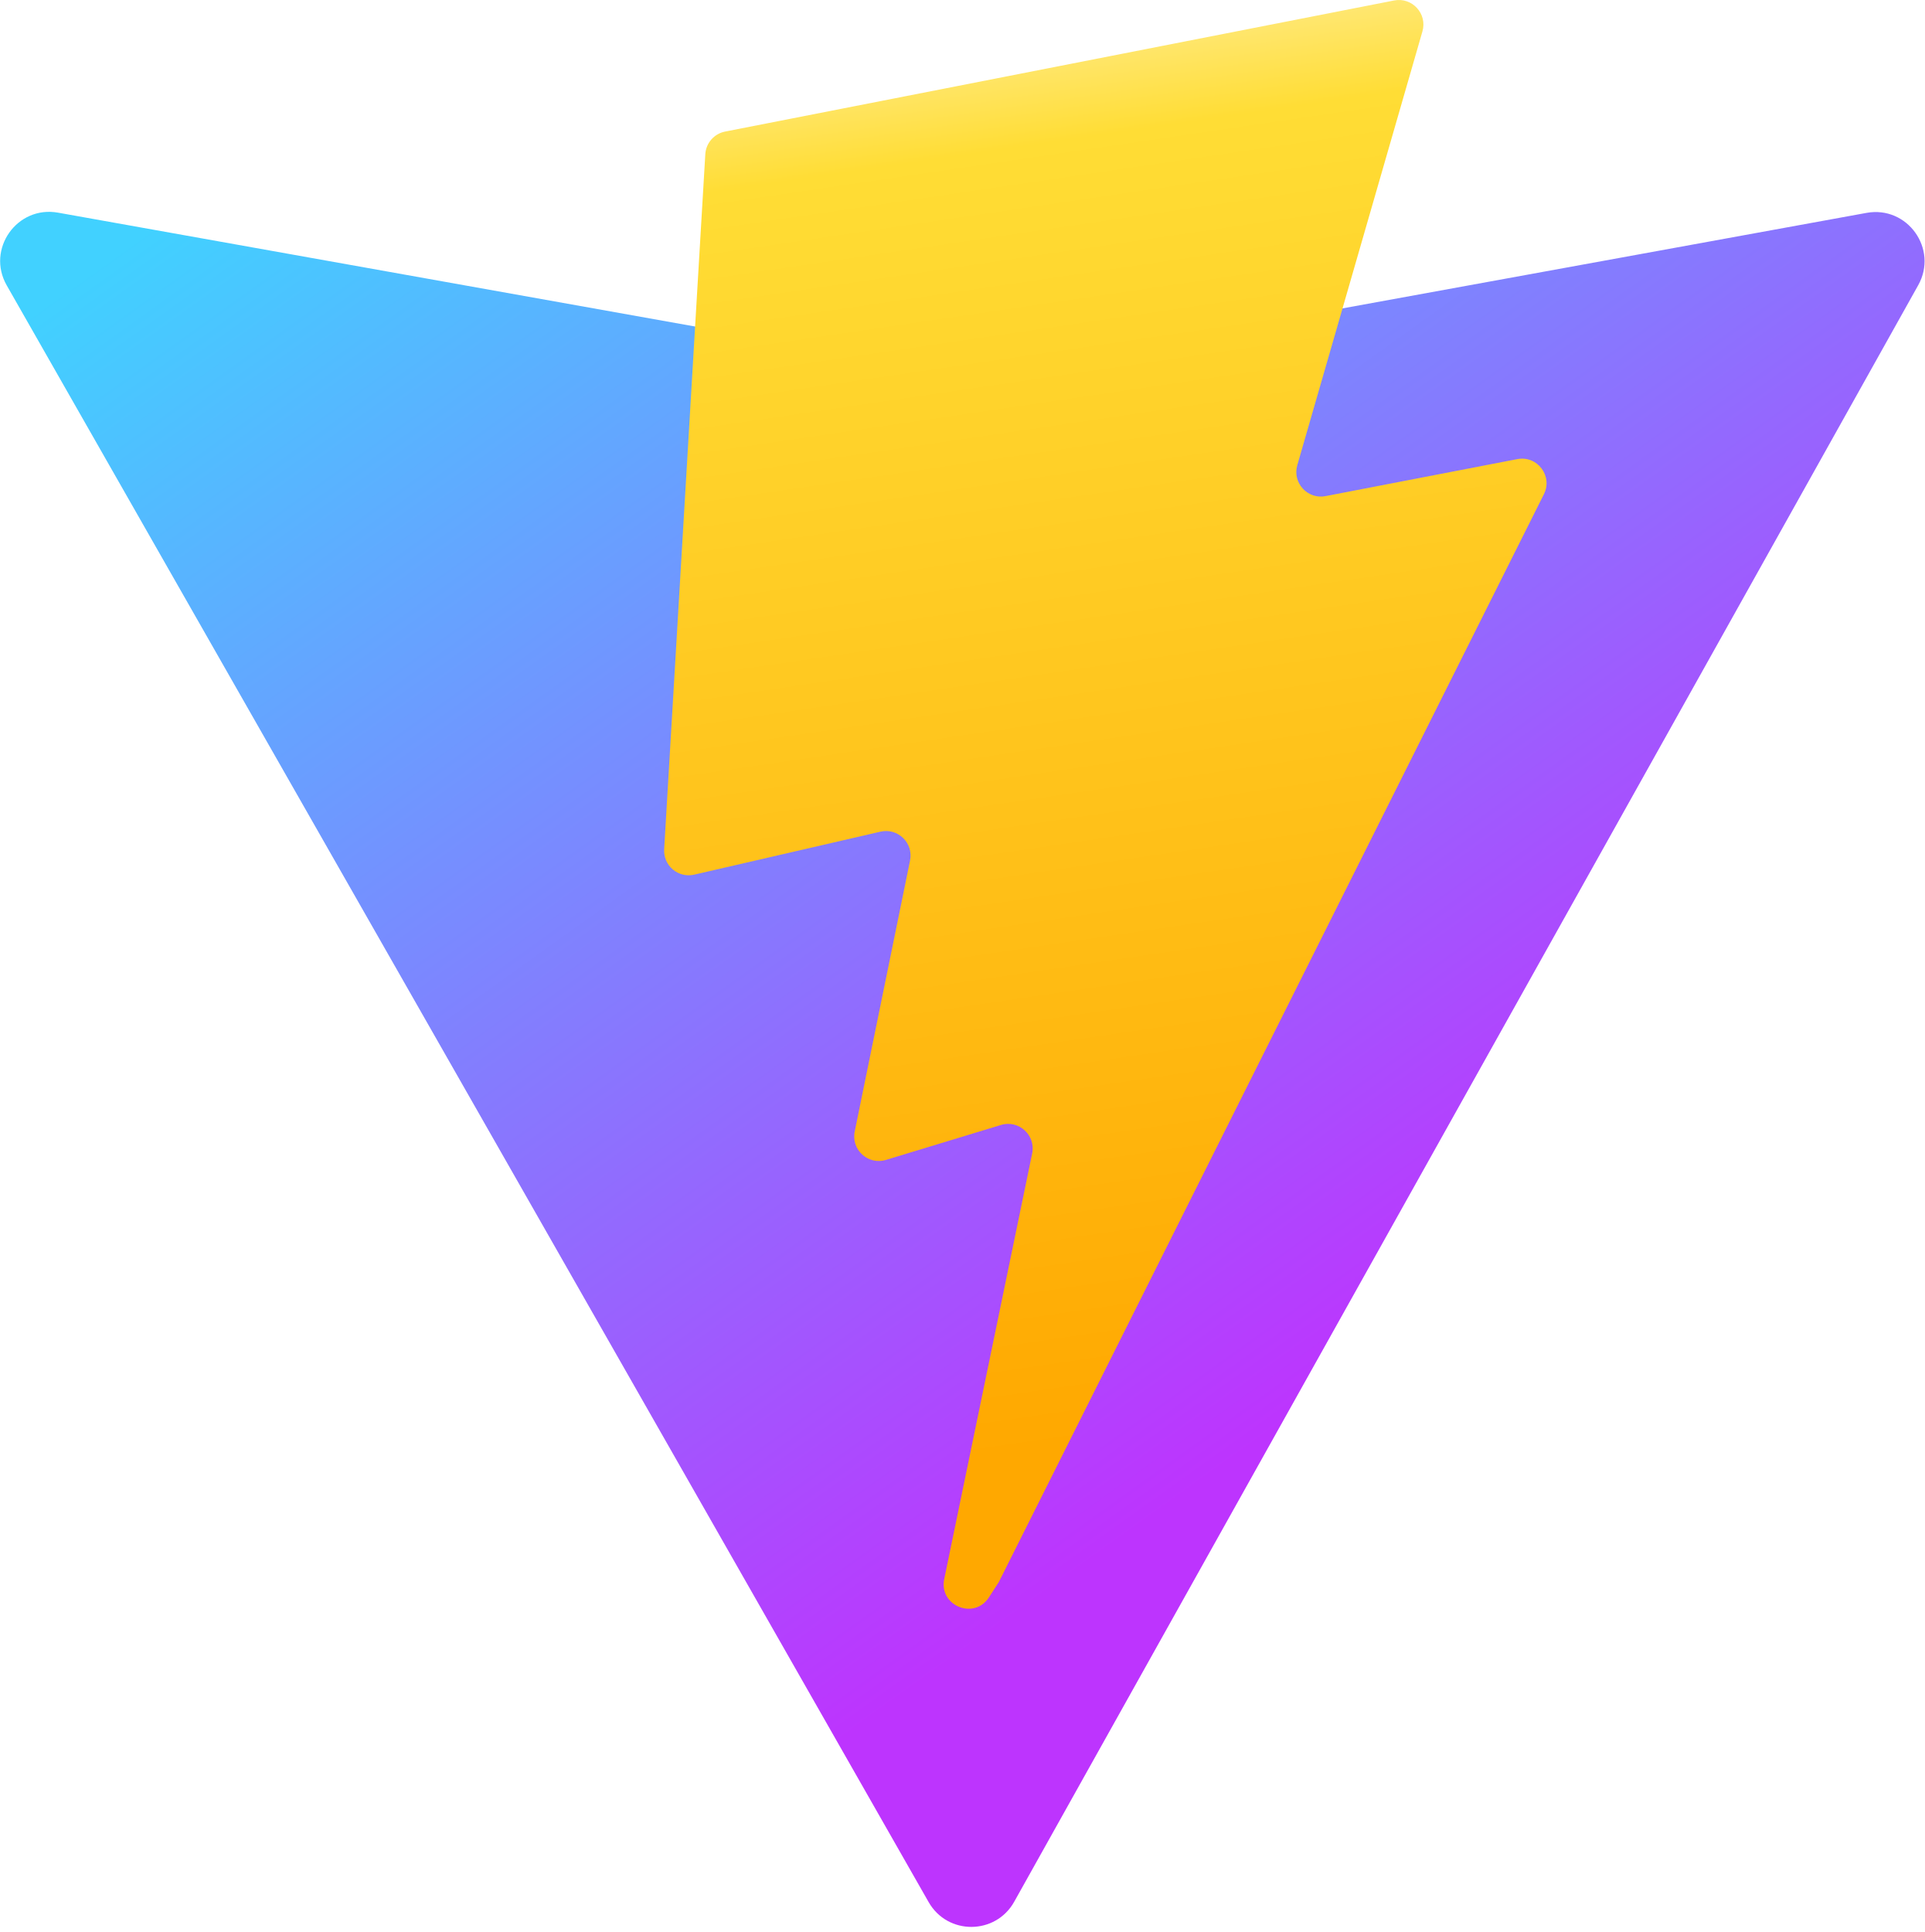
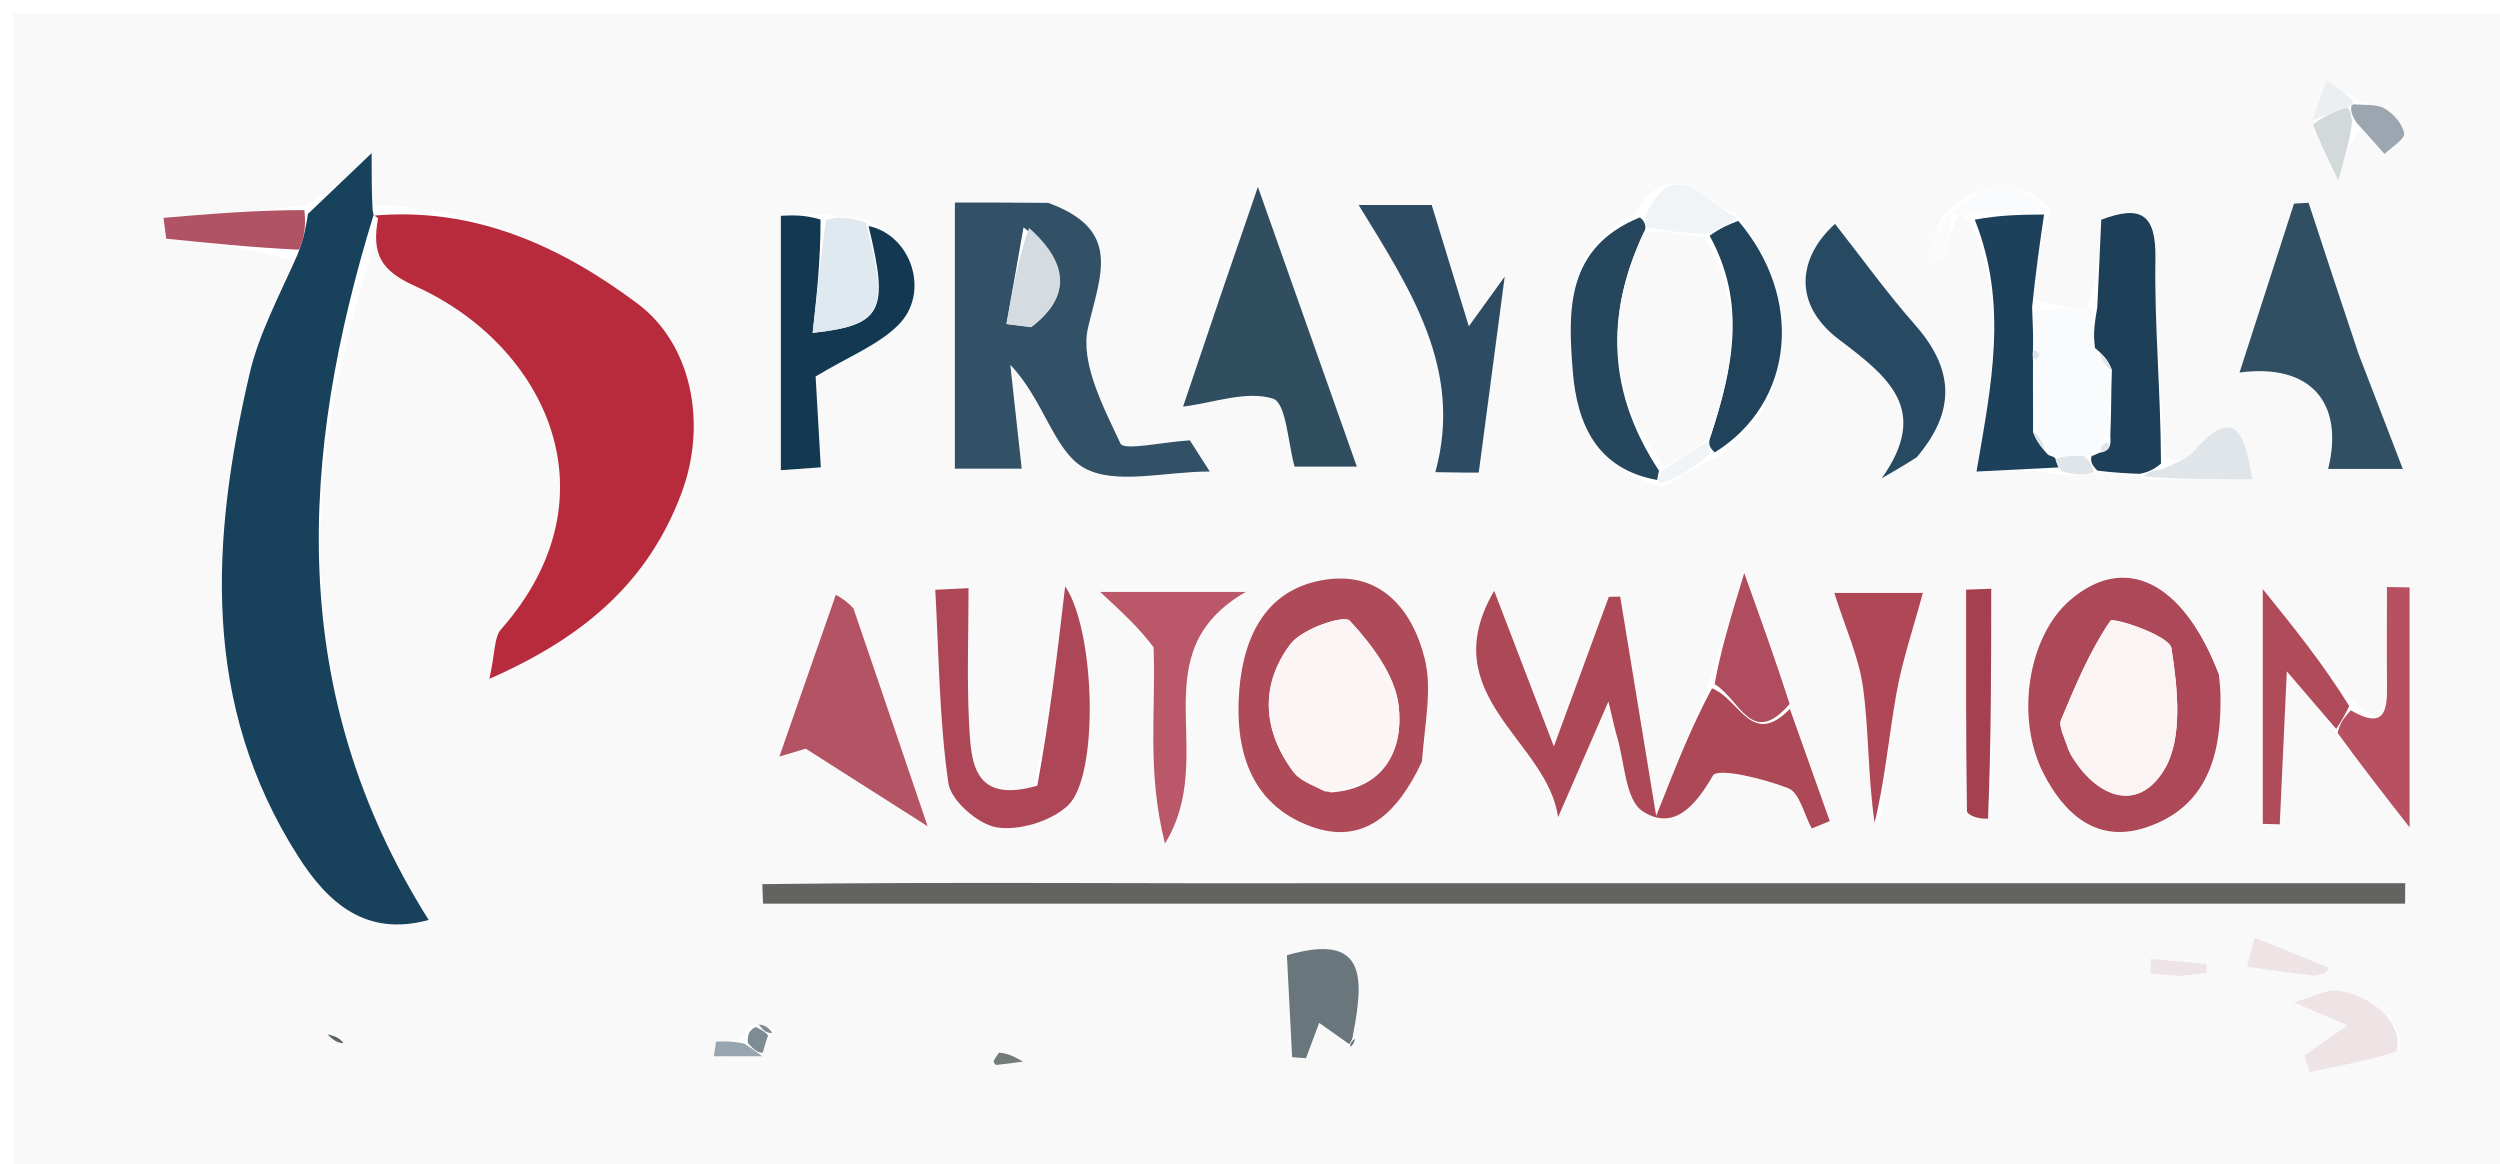
- <svg xmlns="http://www.w3.org/2000/svg" aria-hidden="true" role="img" class="iconify iconify--logos" width="31.88" height="32" preserveAspectRatio="xMidYMid meet" viewBox="0 0 256 257">
-   <defs>
-     <linearGradient id="IconifyId1813088fe1fbc01fb466" x1="-.828%" x2="57.636%" y1="7.652%" y2="78.411%">
-       <stop offset="0%" stop-color="#41D1FF" />
-       <stop offset="100%" stop-color="#BD34FE" />
-     </linearGradient>
-     <linearGradient id="IconifyId1813088fe1fbc01fb467" x1="43.376%" x2="50.316%" y1="2.242%" y2="89.03%">
-       <stop offset="0%" stop-color="#FFEA83" />
-       <stop offset="8.333%" stop-color="#FFDD35" />
-       <stop offset="100%" stop-color="#FFA800" />
-     </linearGradient>
-   </defs>
-   <path fill="url(#IconifyId1813088fe1fbc01fb466)" d="M255.153 37.938L134.897 252.976c-2.483 4.44-8.862 4.466-11.382.048L.875 37.958c-2.746-4.814 1.371-10.646 6.827-9.67l120.385 21.517a6.537 6.537 0 0 0 2.322-.004l117.867-21.483c5.438-.991 9.574 4.796 6.877 9.62Z" />
-   <path fill="url(#IconifyId1813088fe1fbc01fb467)" d="M185.432.063L96.44 17.501a3.268 3.268 0 0 0-2.634 3.014l-5.474 92.456a3.268 3.268 0 0 0 3.997 3.378l24.777-5.718c2.318-.535 4.413 1.507 3.936 3.838l-7.361 36.047c-.495 2.426 1.782 4.5 4.151 3.78l15.304-4.649c2.372-.72 4.652 1.36 4.15 3.788l-11.698 56.621c-.732 3.542 3.979 5.473 5.943 2.437l1.313-2.028l72.516-144.72c1.215-2.423-.88-5.186-3.54-4.672l-25.505 4.922c-2.396.462-4.435-1.77-3.759-4.114l16.646-57.705c.677-2.35-1.37-4.583-3.769-4.113Z" />
+ <svg xmlns="http://www.w3.org/2000/svg" version="1.1" id="Layer_1" x="0px" y="0px" width="100%" viewBox="0 0 187 87" enable-background="new 0 0 187 87" xml:space="preserve">
+   <path fill="#FAF9FA" opacity="1" stroke="none" d=" M148,88   C98.667,88 49.833,88 1,88   C1,59 1,30 1,1   C63.333,1 125.667,1 188,1   C188,30 188,59 188,88   C174.833,88 161.667,88 148,88  M56.107,76.71   C56.003,77.062 55.899,77.415 55.261,77.833   C54.694,77.861 54.127,77.889 53.559,77.916   C53.505,78.28 53.451,78.643 53.397,79.007   C54.602,79.007 55.807,79.007 57.101,78.471   C57.219,78.129 57.337,77.787 58.068,77.103   C57.559,76.856 57.049,76.609 56.107,76.71  M173.051,9.657   C173.514,10.614 173.977,11.571 174.905,13.487   C175.472,11.493 175.761,10.476 176.649,9.574   C177.22,10.223 177.791,10.871 178.363,11.52   C178.89,11.001 179.902,10.404 179.833,9.982   C179.72,9.28 179.028,8.484 178.364,8.114   C177.719,7.754 176.804,7.881 175.938,7.206   C175.292,6.807 174.645,6.408 173.998,6.009   C173.654,7.005 173.31,8.001 173.051,9.657  M146.581,16.029   C146.772,16.04 146.962,16.051 147.453,16.779   C150.24,22.786 148.941,28.835 147.844,35.272   C149.763,35.175 151.869,35.07 154.486,35.542   C155.236,35.546 155.986,35.55 157.25,35.323   C158.183,35.363 159.116,35.404 160.704,35.855   C163.234,35.855 165.764,35.855 168.479,35.855   C167.903,32.35 167.153,30.271 164.087,33.768   C163.593,34.331 162.775,34.61 161.868,34.213   C161.626,29.264 161.142,24.311 161.226,19.367   C161.284,15.911 160.066,15.349 157.174,16.433   C157.07,18.713 156.973,20.856 156.088,23   C154.774,23 153.46,23 151.991,22.198   C152.293,20.147 152.595,18.096 153.401,15.593   C150.848,13.197 148.508,13.323 145.311,16.124   C144.93,17.141 144.548,18.159 144.166,19.176   C144.614,19.274 145.062,19.371 145.51,19.468   C145.676,18.315 145.843,17.162 146.581,16.029  M101.097,78.497   C101.224,78.184 101.351,77.87 101.25,76.845   C102.055,72.983 102.126,69.75 96.26,71.451   C96.388,73.96 96.519,76.518 96.65,79.077   C96.996,79.102 97.342,79.128 97.688,79.153   C98.011,78.291 98.333,77.429 98.676,76.513   C99.589,77.159 100.251,77.628 101.097,78.497  M128.681,34.068   C134.303,30.075 134.903,22.222 129.908,16.002   C127.594,15.375 125.251,11.177 122.25,15.99   C117.109,18.524 117.272,23.241 117.649,27.824   C117.971,31.728 119.446,35.097 124.344,36.436   C125.545,35.705 126.746,34.975 128.681,34.068  M64.552,16.364   C63.659,16.261 62.767,16.157 61.082,16.009   C60.163,16.054 59.243,16.099 58.409,16.14   C58.409,22.67 58.409,28.783 58.409,35.169   C59.525,35.089 60.715,35.005 61.397,34.956   C61.239,32.194 61.102,29.791 61.008,28.16   C63.495,26.658 65.67,25.822 67.184,24.319   C69.621,21.901 68.168,17.568 64.552,16.364  M174.963,55.132   C176.615,57.248 178.267,59.364 180.238,61.888   C180.238,55.277 180.238,49.607 180.238,43.938   C179.673,43.928 179.108,43.919 178.543,43.909   C178.543,46.422 178.525,48.936 178.549,51.449   C178.567,53.309 178.247,54.536 175.904,52.288   C173.736,49.606 171.567,46.924 169.255,44.063   C169.255,50.26 169.255,55.942 169.255,61.624   C169.679,61.636 170.103,61.649 170.526,61.661   C170.684,58.249 170.841,54.837 171.054,50.217   C172.835,52.296 173.79,53.41 174.963,55.132  M127.601,51.613   C126.518,54.355 125.436,57.098 123.882,61.033   C122.816,54.529 122.004,49.577 121.191,44.625   C120.908,44.631 120.624,44.637 120.34,44.644   C119.092,48.039 117.845,51.434 116.229,55.832   C114.491,51.302 113.208,47.954 111.766,44.194   C107.161,52.054 115.776,55.398 116.543,61.133   C117.67,58.54 118.798,55.948 120.31,52.472   C120.707,54.113 120.797,54.586 120.937,55.044   C121.532,56.993 121.56,59.835 122.873,60.684   C125.159,62.162 126.787,60.34 128.125,58.013   C128.477,57.401 131.94,58.242 133.76,58.959   C134.609,59.293 134.947,60.925 135.517,61.968   C135.967,61.785 136.417,61.602 136.866,61.419   C135.872,58.622 134.879,55.825 133.849,52.286   C132.871,49.56 131.892,46.834 130.469,42.868   C129.39,46.408 128.691,48.703 127.601,51.613  M21.873,19.545   C20.788,22.33 19.351,25.033 18.679,27.915   C15.781,40.35 15.015,52.665 22.317,64.08   C24.537,67.55 27.372,70.095 32.065,68.813   C21.309,51.73 22.415,34.067 28.615,16.573   C27.78,19.019 28.501,20.254 31.049,21.401   C40.774,25.777 46.275,37.098 37.475,47.077   C36.955,47.667 37.045,48.794 36.607,50.777   C43.832,47.608 48.549,43.416 50.99,36.848   C52.911,31.68 51.747,25.749 47.691,22.712   C41.884,18.366 35.436,15.459 27.798,15.337   C27.798,14.248 27.798,13.159 27.798,11.454   C25.725,13.433 24.378,14.718 22.494,15.426   C19.072,15.716 15.651,16.005 12.23,16.294   C12.298,16.814 12.366,17.334 12.435,17.854   C15.661,18.183 18.888,18.513 21.873,19.545  M99.5,66.061   C85.341,66.109 71.175,65.951 57.021,66.134   C57.039,66.62 57.057,67.106 57.074,67.592   C98.017,67.592 138.96,67.592 179.902,67.592   C179.906,67.082 179.909,66.572 179.913,66.062   C153.442,66.062 126.971,66.062 99.5,66.061  M77.99,15.147   C75.53,15.147 73.07,15.147 71.424,15.147   C71.424,21.978 71.424,28.531 71.424,35.057   C73.017,35.057 75.062,35.057 76.423,35.057   C76.122,32.313 75.847,29.802 75.571,27.291   C78.056,29.881 78.817,33.675 81.036,34.968   C83.357,36.321 87.079,35.27 90.493,35.27   C89.685,34.007 89.133,33.143 89.001,32.937   C86.94,33.065 84.072,33.732 83.813,33.177   C82.533,30.446 80.778,27.119 81.385,24.513   C82.317,20.511 83.952,17.196 77.99,15.147  M106.514,56.584   C106.572,54.138 107.138,51.567 106.571,49.276   C105.687,45.7 103.361,42.754 99.201,43.349   C94.754,43.985 93.031,47.529 92.699,51.602   C92.34,56.01 93.47,60.116 98.003,61.801   C102.008,63.29 104.557,60.834 106.514,56.584  M91.138,22.561   C90.222,25.28 89.306,28 88.493,30.417   C90.816,30.122 93.257,29.201 95.216,29.817   C96.215,30.13 96.347,33.201 96.835,34.9   C98.377,34.9 100.218,34.9 101.492,34.9   C99.119,28.192 96.818,21.686 94.092,13.98   C92.888,17.497 92.147,19.664 91.138,22.561  M165.916,50.045   C163.278,43.432 158.931,41.398 154.863,44.873   C151.701,47.575 150.724,53.664 152.842,57.828   C154.424,60.938 156.866,63.075 160.459,61.913   C165.186,60.383 166.194,56.332 166.089,51.866   C166.082,51.533 166.048,51.201 165.916,50.045  M176.266,26.089   C175.071,22.449 173.877,18.809 172.683,15.169   C172.319,15.19 171.956,15.21 171.592,15.23   C170.261,19.357 168.931,23.483 167.517,27.866   C172.869,27.156 175.362,30.159 174.146,35.075   C176.068,35.075 177.975,35.075 179.73,35.075   C178.628,32.2 177.595,29.51 176.266,26.089  M77.224,59.022   C72.75,60.165 72.631,56.955 72.486,54.084   C72.317,50.729 72.447,47.358 72.447,43.995   C71.617,44.035 70.788,44.075 69.958,44.115   C70.23,48.942 70.251,53.806 70.937,58.574   C71.127,59.892 73.183,61.683 74.587,61.893   C76.268,62.145 78.627,61.425 79.877,60.254   C82.239,58.042 81.931,47.169 79.674,43.857   C79.082,48.916 78.52,53.714 77.224,59.022  M107.641,35.353   C108.955,35.353 110.269,35.353 110.61,35.353   C111.278,30.313 111.881,25.76 112.553,20.684   C111.655,21.931 111.016,22.817 109.868,24.408   C108.778,20.844 107.96,18.172 107.092,15.336   C105.835,15.336 103.887,15.336 101.629,15.336   C105.484,21.62 109.478,27.622 107.641,35.353  M143.641,33.981   C146.43,30.621 146.048,27.474 143.229,24.278   C141.113,21.878 139.239,19.263 137.259,16.746   C134.499,19.242 134.056,22.743 137.543,25.385   C141.248,28.191 144.4,30.636 140.756,35.775   C141.534,35.328 142.312,34.881 143.641,33.981  M63.711,45.172   C63.314,44.944 62.917,44.717 62.52,44.489   C61.113,48.522 59.706,52.554 58.299,56.587   C58.955,56.391 59.611,56.196 60.267,56   C63.082,57.793 65.898,59.585 69.387,61.807   C67.506,56.268 65.737,51.058 63.711,45.172  M86.302,48.861   C86.483,53.165 85.759,57.587 87.138,63.098   C91.248,56.444 85.16,48.931 93.177,44.277   C89.119,44.277 86.061,44.277 82.293,44.277   C84.099,45.953 85.18,46.955 86.302,48.861  M140.578,61.722   C140.99,58.428 141.274,55.112 141.856,51.849   C142.294,49.396 143.113,47.012 143.829,44.35   C141.993,44.35 139.06,44.35 137.206,44.35   C138.02,46.939 139.044,49.141 139.356,51.44   C139.798,54.704 139.716,58.039 140.578,61.722  M148.944,60.864   C148.944,55.255 148.944,49.646 148.944,44.037   C148.318,44.06 147.693,44.083 147.067,44.106   C147.067,49.621 147.044,55.136 147.127,60.65   C147.132,60.975 148,61.288 148.944,60.864  M179.484,78.396   C179.827,76.659 177.626,74.496 174.835,74.086   C174.063,73.972 173.195,74.507 171.562,74.978   C173.377,75.756 174.31,76.155 175.578,76.698   C174.26,77.622 173.311,78.287 172.361,78.953   C172.493,79.366 172.626,79.779 172.758,80.192   C174.836,79.774 176.914,79.357 179.484,78.396  M173.528,72.964   C173.678,72.892 173.85,72.846 173.971,72.741   C174.07,72.654 174.108,72.497 174.173,72.37   C172.333,71.624 170.493,70.878 168.652,70.132   C168.46,70.86 168.267,71.587 168.075,72.314   C169.649,72.543 171.223,72.772 173.528,72.964  M163.351,73.005   C163.926,72.925 164.502,72.844 165.077,72.764   C165.065,72.543 165.053,72.322 165.041,72.101   C163.652,71.975 162.263,71.849 160.875,71.723   C160.868,72.085 160.862,72.447 160.855,72.809   C161.475,72.875 162.094,72.94 163.351,73.005  M74.538,78.992   C74.461,79.13 74.348,79.262 74.322,79.41   C74.31,79.482 74.468,79.663 74.535,79.657   C75.2,79.591 75.863,79.496 76.526,79.409   C75.984,79.1 75.443,78.79 74.538,78.992  M25.859,77.701   C25.4,77.589 24.941,77.476 24.482,77.364   C24.826,77.693 25.17,78.023 25.859,77.701  z" />
+   <path fill="#18415B" opacity="1" stroke="none" d=" M23.032,16.003   C24.378,14.718 25.725,13.433 27.798,11.454   C27.798,13.159 27.798,14.248 27.872,15.731   C27.946,16.126 27.949,16.062 27.949,16.062   C22.415,34.067 21.309,51.73 32.065,68.813   C27.372,70.095 24.537,67.55 22.317,64.08   C15.015,52.665 15.781,40.35 18.679,27.915   C19.351,25.033 20.788,22.33 22.262,19.03   C22.778,17.678 22.905,16.84 23.032,16.003  z" />
+   <path fill="#B82B3D" opacity="1" stroke="none" d=" M27.915,16.131   C35.436,15.459 41.884,18.366 47.691,22.712   C51.747,25.749 52.911,31.68 50.99,36.848   C48.549,43.416 43.832,47.608 36.607,50.777   C37.045,48.794 36.955,47.667 37.475,47.077   C46.275,37.098 40.774,25.777 31.049,21.401   C28.501,20.254 27.78,19.019 28.282,16.318   C27.949,16.062 27.946,16.126 27.915,16.131  z" />
+   <path fill="#636462" opacity="1" stroke="none" d=" M100,66.061   C126.971,66.062 153.442,66.062 179.913,66.062   C179.909,66.572 179.906,67.082 179.902,67.592   C138.96,67.592 98.017,67.592 57.074,67.592   C57.057,67.106 57.039,66.62 57.021,66.134   C71.175,65.951 85.341,66.109 100,66.061  z" />
+   <path fill="#325167" opacity="1" stroke="none" d=" M78.402,15.173   C83.952,17.196 82.317,20.511 81.385,24.513   C80.778,27.119 82.533,30.446 83.813,33.177   C84.072,33.732 86.94,33.065 89.001,32.937   C89.133,33.143 89.685,34.007 90.493,35.27   C87.079,35.27 83.357,36.321 81.036,34.968   C78.817,33.675 78.056,29.881 75.571,27.291   C75.847,29.802 76.122,32.313 76.423,35.057   C75.062,35.057 73.017,35.057 71.424,35.057   C71.424,28.531 71.424,21.978 71.424,15.147   C73.07,15.147 75.53,15.147 78.402,15.173  M76.561,17.003   C76.135,19.414 75.71,21.825 75.284,24.236   C75.9,24.313 76.516,24.391 77.131,24.469   C79.937,22.326 80.157,19.884 76.561,17.003  z" />
+   <path fill="#AD4857" opacity="1" stroke="none" d=" M133.885,53.027   C134.879,55.825 135.872,58.622 136.866,61.419   C136.417,61.602 135.967,61.785 135.517,61.968   C134.947,60.925 134.609,59.293 133.76,58.959   C131.94,58.242 128.477,57.401 128.125,58.013   C126.787,60.34 125.159,62.162 122.873,60.684   C121.56,59.835 121.532,56.993 120.937,55.044   C120.797,54.586 120.707,54.113 120.31,52.472   C118.798,55.948 117.67,58.54 116.543,61.133   C115.776,55.398 107.161,52.054 111.766,44.194   C113.208,47.954 114.491,51.302 116.229,55.832   C117.845,51.434 119.092,48.039 120.34,44.644   C120.624,44.637 120.908,44.631 121.191,44.625   C122.004,49.577 122.816,54.529 123.882,61.033   C125.436,57.098 126.518,54.355 128.059,51.483   C130.174,52.334 131.005,55.964 133.885,53.027  z" />
+   <path fill="#AF4A59" opacity="1" stroke="none" d=" M106.363,56.961   C104.557,60.834 102.008,63.29 98.003,61.801   C93.47,60.116 92.34,56.01 92.699,51.602   C93.031,47.529 94.754,43.985 99.201,43.349   C103.361,42.754 105.687,45.7 106.571,49.276   C107.138,51.567 106.572,54.138 106.363,56.961  M99.528,59.276   C103.623,59.006 104.994,56.014 104.62,52.797   C104.356,50.517 102.607,48.204 100.958,46.428   C100.533,45.97 97.393,47.032 96.53,48.174   C94.233,51.216 94.428,54.644 96.762,57.755   C97.22,58.366 98.061,58.69 99.528,59.276  z" />
+   <path fill="#314D60" opacity="1" stroke="none" d=" M91.271,22.195   C92.147,19.664 92.888,17.497 94.092,13.98   C96.818,21.686 99.119,28.192 101.492,34.9   C100.218,34.9 98.377,34.9 96.835,34.9   C96.347,33.201 96.215,30.13 95.216,29.817   C93.257,29.201 90.816,30.122 88.493,30.417   C89.306,28 90.222,25.28 91.271,22.195  z" />
+   <path fill="#AC4857" opacity="1" stroke="none" d=" M165.971,50.457   C166.048,51.201 166.082,51.533 166.089,51.866   C166.194,56.332 165.186,60.383 160.459,61.913   C156.866,63.075 154.424,60.938 152.842,57.828   C150.724,53.664 151.701,47.575 154.863,44.873   C158.931,41.398 163.278,43.432 165.971,50.457  M154.893,56.46   C156.805,59.68 159.885,60.838 161.874,57.593   C163.304,55.26 162.888,51.483 162.424,48.485   C162.276,47.533 158.053,46.148 157.856,46.437   C156.314,48.694 155.24,51.286 154.17,53.837   C153.963,54.332 154.401,55.098 154.893,56.46  z" />
+   <path fill="#314F63" opacity="1" stroke="none" d=" M176.414,26.455   C177.595,29.51 178.628,32.2 179.73,35.075   C177.975,35.075 176.068,35.075 174.146,35.075   C175.362,30.159 172.869,27.156 167.517,27.866   C168.931,23.483 170.261,19.357 171.592,15.23   C171.956,15.21 172.319,15.19 172.683,15.169   C173.877,18.809 175.071,22.449 176.414,26.455  z" />
+   <path fill="#AD4758" opacity="1" stroke="none" d=" M77.591,58.767   C78.52,53.714 79.082,48.916 79.674,43.857   C81.931,47.169 82.239,58.042 79.877,60.254   C78.627,61.425 76.268,62.145 74.587,61.893   C73.183,61.683 71.127,59.892 70.937,58.574   C70.251,53.806 70.23,48.942 69.958,44.115   C70.788,44.075 71.617,44.035 72.447,43.995   C72.447,47.358 72.317,50.729 72.486,54.084   C72.631,56.955 72.75,60.165 77.591,58.767  z" />
+   <path fill="#2D4C63" opacity="1" stroke="none" d=" M107.364,35.319   C109.478,27.622 105.484,21.62 101.629,15.336   C103.887,15.336 105.835,15.336 107.092,15.336   C107.96,18.172 108.778,20.844 109.868,24.408   C111.016,22.817 111.655,21.931 112.553,20.684   C111.881,25.76 111.278,30.313 110.61,35.353   C110.269,35.353 108.955,35.353 107.364,35.319  z" />
+   <path fill="#274962" opacity="1" stroke="none" d=" M143.366,34.207   C142.312,34.881 141.534,35.328 140.756,35.775   C144.4,30.636 141.248,28.191 137.543,25.385   C134.056,22.743 134.499,19.242 137.259,16.746   C139.239,19.263 141.113,21.878 143.229,24.278   C146.048,27.474 146.43,30.621 143.366,34.207  z" />
+   <path fill="#B45363" opacity="1" stroke="none" d=" M63.84,45.51   C65.737,51.058 67.506,56.268 69.387,61.807   C65.898,59.585 63.082,57.793 60.267,56   C59.611,56.196 58.955,56.391 58.299,56.587   C59.706,52.554 61.113,48.522 62.52,44.489   C62.917,44.717 63.314,44.944 63.84,45.51  z" />
+   <path fill="#BA5769" opacity="1" stroke="none" d=" M86.282,48.41   C85.18,46.955 84.099,45.953 82.293,44.277   C86.061,44.277 89.119,44.277 93.177,44.277   C85.16,48.931 91.248,56.444 87.138,63.098   C85.759,57.587 86.483,53.165 86.282,48.41  z" />
+   <path fill="#1D4058" opacity="1" stroke="none" d=" M160.05,35.444   C159.116,35.404 158.183,35.363 156.89,35.206   C156.438,34.767 156.345,34.446 156.457,34.101   C156.662,34.078 156.991,33.83 157.232,33.829   C157.82,33.634 157.908,33.357 157.85,32.592   C157.933,30.792 157.905,29.396 157.968,27.682   C157.698,26.958 157.338,26.552 156.68,26.01   C156.547,24.915 156.711,23.957 156.876,22.999   C156.973,20.856 157.07,18.713 157.174,16.433   C160.066,15.349 161.284,15.911 161.226,19.367   C161.142,24.311 161.626,29.264 161.641,34.68   C160.96,35.245 160.505,35.345 160.05,35.444  z" />
+   <path fill="#B04B5A" opacity="1" stroke="none" d=" M174.744,54.524   C173.79,53.41 172.835,52.296 171.054,50.217   C170.841,54.837 170.684,58.249 170.526,61.661   C170.103,61.649 169.679,61.636 169.255,61.624   C169.255,55.942 169.255,50.26 169.255,44.063   C171.567,46.924 173.736,49.606 175.724,52.811   C175.278,53.731 175.011,54.128 174.744,54.524  z" />
+   <path fill="#123852" opacity="1" stroke="none" d=" M64.964,16.904   C68.168,17.568 69.621,21.901 67.184,24.319   C65.67,25.822 63.495,26.658 61.008,28.16   C61.102,29.791 61.239,32.194 61.397,34.956   C60.715,35.005 59.525,35.089 58.409,35.169   C58.409,28.783 58.409,22.67 58.409,16.14   C59.243,16.099 60.163,16.054 61.376,16.424   C61.38,19.48 61.09,22.123 60.786,24.898   C66.038,24.326 66.506,23.262 64.964,16.904  z" />
+   <path fill="#25465D" opacity="1" stroke="none" d=" M123.959,35.904   C119.446,35.097 117.971,31.728 117.649,27.824   C117.272,23.241 117.109,18.524 122.657,16.264   C123.064,16.539 123.185,17.011 122.977,17.345   C119.975,23.714 120.33,29.495 124.098,35.217   C124.027,35.44 123.959,35.904 123.959,35.904  z" />
+   <path fill="#B04756" opacity="1" stroke="none" d=" M140.218,61.533   C139.716,58.039 139.798,54.704 139.356,51.44   C139.044,49.141 138.02,46.939 137.206,44.35   C139.06,44.35 141.993,44.35 143.829,44.35   C143.113,47.012 142.294,49.396 141.856,51.849   C141.274,55.112 140.99,58.428 140.218,61.533  z" />
+   <path fill="#1E415B" opacity="1" stroke="none" d=" M152.897,16.045   C152.595,18.096 152.293,20.147 152.003,22.97   C152.058,24.493 152.101,25.244 152.064,26.246   C152.032,26.664 152.081,26.833 152.068,27.415   C152.052,29.219 152.096,30.609 152.07,32.302   C152.34,33.029 152.681,33.453 153.175,33.997   C153.329,34.118 153.72,34.142 153.761,34.355   C153.802,34.568 153.976,34.964 153.976,34.964   C151.869,35.07 149.763,35.175 147.844,35.272   C148.941,28.835 150.24,22.786 147.713,16.432   C149.615,16.071 151.256,16.058 152.897,16.045  z" />
+   <path fill="#B75162" opacity="1" stroke="none" d=" M174.854,54.828   C175.011,54.128 175.278,53.731 175.846,53.135   C178.247,54.536 178.567,53.309 178.549,51.449   C178.525,48.936 178.543,46.422 178.543,43.909   C179.108,43.919 179.673,43.928 180.238,43.938   C180.238,49.607 180.238,55.277 180.238,61.888   C178.267,59.364 176.615,57.248 174.854,54.828  z" />
+   <path fill="#20425A" opacity="1" stroke="none" d=" M130.021,16.519   C134.903,22.222 134.303,30.075 128.264,33.843   C127.811,33.409 127.775,33.2 127.945,32.652   C129.639,27.486 130.649,22.672 127.881,17.635   C128.688,17.039 129.355,16.779 130.021,16.519  z" />
+   <path fill="#F9FBFC" opacity="1" stroke="none" d=" M153.72,34.142   C153.72,34.142 153.329,34.118 153.156,33.725   C152.703,32.888 152.422,32.444 152.141,32   C152.096,30.609 152.052,29.219 152.212,27.32   C152.464,26.709 152.582,26.568 152.549,26.511   C152.443,26.323 152.283,26.165 152.144,25.995   C152.101,25.244 152.058,24.493 152.081,23.371   C153.46,23 154.774,23 156.482,23   C156.711,23.957 156.547,24.915 156.714,26.278   C157.324,27.122 157.601,27.561 157.878,28.001   C157.905,29.396 157.933,30.792 157.668,32.671   C157.157,33.328 157.029,33.554 156.991,33.83   C156.991,33.83 156.662,34.078 156.035,34.066   C154.845,34.084 154.283,34.113 153.72,34.142  z" />
+   <path fill="#E1E9F0" opacity="1" stroke="none" d=" M64.758,16.634   C66.506,23.262 66.038,24.326 60.786,24.898   C61.09,22.123 61.38,19.48 61.772,16.446   C62.767,16.157 63.659,16.261 64.758,16.634  z" />
+   <path fill="#AF4C5D" opacity="1" stroke="none" d=" M133.867,52.657   C131.005,55.964 130.174,52.334 128.255,51.175   C128.691,48.703 129.39,46.408 130.469,42.868   C131.892,46.834 132.871,49.56 133.867,52.657  z" />
+   <path fill="#69777D" opacity="1" stroke="none" d=" M100.914,78.097   C100.251,77.628 99.589,77.159 98.676,76.513   C98.333,77.429 98.011,78.291 97.688,79.153   C97.342,79.128 96.996,79.102 96.65,79.077   C96.519,76.518 96.388,73.96 96.26,71.451   C102.126,69.75 102.055,72.983 101.218,77.331   C101.186,77.817 100.914,78.097 100.914,78.097  z" />
+   <path fill="#A44050" opacity="1" stroke="none" d=" M148.705,61.236   C148,61.288 147.132,60.975 147.127,60.65   C147.044,55.136 147.067,49.621 147.067,44.106   C147.693,44.083 148.318,44.06 148.944,44.037   C148.944,49.646 148.944,55.255 148.705,61.236  z" />
+   <path fill="#EEE4E6" opacity="1" stroke="none" d=" M179.238,78.668   C176.914,79.357 174.836,79.774 172.758,80.192   C172.626,79.779 172.493,79.366 172.361,78.953   C173.311,78.287 174.26,77.622 175.578,76.698   C174.31,76.155 173.377,75.756 171.562,74.978   C173.195,74.507 174.063,73.972 174.835,74.086   C177.626,74.496 179.827,76.659 179.238,78.668  z" />
+   <path fill="#B05365" opacity="1" stroke="none" d=" M22.763,15.715   C22.905,16.84 22.778,17.678 22.382,18.679   C18.888,18.513 15.661,18.183 12.435,17.854   C12.366,17.334 12.298,16.814 12.23,16.294   C15.651,16.005 19.072,15.716 22.763,15.715  z" />
+   <path fill="#E0E5E9" opacity="1" stroke="none" d=" M160.377,35.649   C160.505,35.345 160.96,35.245 161.761,35.083   C162.775,34.61 163.593,34.331 164.087,33.768   C167.153,30.271 167.903,32.35 168.479,35.855   C165.764,35.855 163.234,35.855 160.377,35.649  z" />
+   <path fill="#F0F4F6" opacity="1" stroke="none" d=" M129.965,16.26   C129.355,16.779 128.688,17.039 127.581,17.479   C125.823,17.443 124.504,17.227 123.185,17.011   C123.185,17.011 123.064,16.539 123.023,16.298   C125.251,11.177 127.594,15.375 129.965,16.26  z" />
+   <path fill="#EEE4E6" opacity="1" stroke="none" d=" M173.162,72.982   C171.223,72.772 169.649,72.543 168.075,72.314   C168.267,71.587 168.46,70.86 168.652,70.132   C170.493,70.878 172.333,71.624 174.173,72.37   C174.108,72.497 174.07,72.654 173.971,72.741   C173.85,72.846 173.678,72.892 173.162,72.982  z" />
+   <path fill="#F9FBFC" opacity="1" stroke="none" d=" M153.149,15.819   C151.256,16.058 149.615,16.071 147.563,16.073   C146.962,16.051 146.772,16.04 146.291,16.014   C146,16 145.992,15.992 145.992,15.992   C148.508,13.323 150.848,13.197 153.149,15.819  z" />
+   <path fill="#9BA6B0" opacity="1" stroke="none" d=" M176.008,7.794   C176.804,7.881 177.719,7.754 178.364,8.114   C179.028,8.484 179.72,9.28 179.833,9.982   C179.902,10.404 178.89,11.001 178.363,11.52   C177.791,10.871 177.22,10.223 176.24,9.142   C175.83,8.452 175.83,8.193 175.886,7.915   C175.943,7.896 176.008,7.794 176.008,7.794  z" />
+   <path fill="#F0F4F6" opacity="1" stroke="none" d=" M127.739,32.991   C127.775,33.2 127.811,33.409 127.897,33.931   C126.746,34.975 125.545,35.705 124.151,36.17   C123.959,35.904 124.027,35.44 124.399,35.169   C125.76,34.262 126.75,33.627 127.739,32.991  z" />
+   <path fill="#EBEFF2" opacity="1" stroke="none" d=" M172.965,8.998   C173.31,8.001 173.654,7.005 173.998,6.009   C174.645,6.408 175.292,6.807 175.973,7.5   C176.008,7.794 175.943,7.896 175.599,8.022   C174.491,8.431 173.728,8.714 172.965,8.998  z" />
+   <path fill="#D3D8DA" opacity="1" stroke="none" d=" M173.008,9.327   C173.728,8.714 174.491,8.431 175.542,8.041   C175.83,8.193 175.83,8.452 175.941,9.085   C175.761,10.476 175.472,11.493 174.905,13.487   C173.977,11.571 173.514,10.614 173.008,9.327  z" />
+   <path fill="#F9FBFC" opacity="1" stroke="none" d=" M146.004,16.004   C145.843,17.162 145.676,18.315 145.51,19.468   C145.062,19.371 144.614,19.274 144.166,19.176   C144.548,18.159 144.93,17.141 145.652,16.058   C145.992,15.992 146,16 146.004,16.004  z" />
+   <path fill="#EEE4E6" opacity="1" stroke="none" d=" M163.033,73.006   C162.094,72.94 161.475,72.875 160.855,72.809   C160.862,72.447 160.868,72.085 160.875,71.723   C162.263,71.849 163.652,71.975 165.041,72.101   C165.053,72.322 165.065,72.543 165.077,72.764   C164.502,72.844 163.926,72.925 163.033,73.006  z" />
+   <path fill="#98A6AF" opacity="1" stroke="none" d=" M57.012,79.007   C55.807,79.007 54.602,79.007 53.397,79.007   C53.451,78.643 53.505,78.28 53.559,77.916   C54.127,77.889 54.694,77.861 55.677,78.061   C56.399,78.528 56.705,78.767 57.012,79.007  z" />
+   <path fill="#747C7B" opacity="1" stroke="none" d=" M74.72,78.736   C75.443,78.79 75.984,79.1 76.526,79.409   C75.863,79.496 75.2,79.591 74.535,79.657   C74.468,79.663 74.31,79.482 74.322,79.41   C74.348,79.262 74.461,79.13 74.72,78.736  z" />
+   <path fill="#E0E5E9" opacity="1" stroke="none" d=" M153.761,34.355   C154.283,34.113 154.845,34.084 155.83,34.09   C156.345,34.446 156.438,34.767 156.633,35.321   C155.986,35.55 155.236,35.546 154.231,35.253   C153.976,34.964 153.802,34.568 153.761,34.355  z" />
+   <path fill="#58636B" opacity="1" stroke="none" d=" M25.687,78.026   C25.17,78.023 24.826,77.693 24.482,77.364   C24.941,77.476 25.4,77.589 25.687,78.026  z" />
+   <path fill="#7D8B93" opacity="1" stroke="none" d=" M57.056,78.739   C56.705,78.767 56.399,78.528 55.943,78.028   C55.899,77.415 56.003,77.062 56.538,76.819   C57.131,77.1 57.293,77.272 57.455,77.445   C57.337,77.787 57.219,78.129 57.056,78.739  z" />
+   <path fill="#7D8B93" opacity="1" stroke="none" d=" M56.755,76.645   C57.049,76.609 57.559,76.856 57.762,77.274   C57.293,77.272 57.131,77.1 56.755,76.645  z" />
+   <path fill="#69777D" opacity="1" stroke="none" d=" M101.332,77.687   C101.351,77.87 101.224,78.184 101.005,78.297   C100.914,78.097 101.186,77.817 101.332,77.687  z" />
+   <path fill="#D4DCE2" opacity="1" stroke="none" d=" M76.976,17.051   C80.157,19.884 79.937,22.326 77.131,24.469   C76.516,24.391 75.9,24.313 75.284,24.236   C75.71,21.825 76.135,19.414 76.976,17.051  z" />
+   <path fill="#FCF5F5" opacity="1" stroke="none" d=" M99.127,59.211   C98.061,58.69 97.22,58.366 96.762,57.755   C94.428,54.644 94.233,51.216 96.53,48.174   C97.393,47.032 100.533,45.97 100.958,46.428   C102.607,48.204 104.356,50.517 104.62,52.797   C104.994,56.014 103.623,59.006 99.127,59.211  z" />
+   <path fill="#FBF4F4" opacity="1" stroke="none" d=" M154.717,56.1   C154.401,55.098 153.963,54.332 154.17,53.837   C155.24,51.286 156.314,48.694 157.856,46.437   C158.053,46.148 162.276,47.533 162.424,48.485   C162.888,51.483 163.304,55.26 161.874,57.593   C159.885,60.838 156.805,59.68 154.717,56.1  z" />
+   <path fill="#E0E5E9" opacity="1" stroke="none" d=" M157.968,27.682   C157.601,27.561 157.324,27.122 157.012,26.415   C157.338,26.552 157.698,26.958 157.968,27.682  z" />
+   <path fill="#E0E5E9" opacity="1" stroke="none" d=" M157.232,33.829   C157.029,33.554 157.157,33.328 157.557,33.076   C157.908,33.357 157.82,33.634 157.232,33.829  z" />
+   <path fill="#FAF9FA" opacity="1" stroke="none" d=" M127.945,32.652   C126.75,33.627 125.76,34.262 124.47,34.946   C120.33,29.495 119.975,23.714 122.977,17.345   C124.504,17.227 125.823,17.443 127.441,17.815   C130.649,22.672 129.639,27.486 127.945,32.652  z" />
+   <path fill="#E0E5E9" opacity="1" stroke="none" d=" M152.07,32.302   C152.422,32.444 152.703,32.888 153.002,33.605   C152.681,33.453 152.34,33.029 152.07,32.302  z" />
+   <path fill="#E0E5E9" opacity="1" stroke="none" d=" M152.064,26.246   C152.283,26.165 152.443,26.323 152.549,26.511   C152.582,26.568 152.464,26.709 152.272,26.906   C152.081,26.833 152.032,26.664 152.064,26.246  z" />
</svg>
